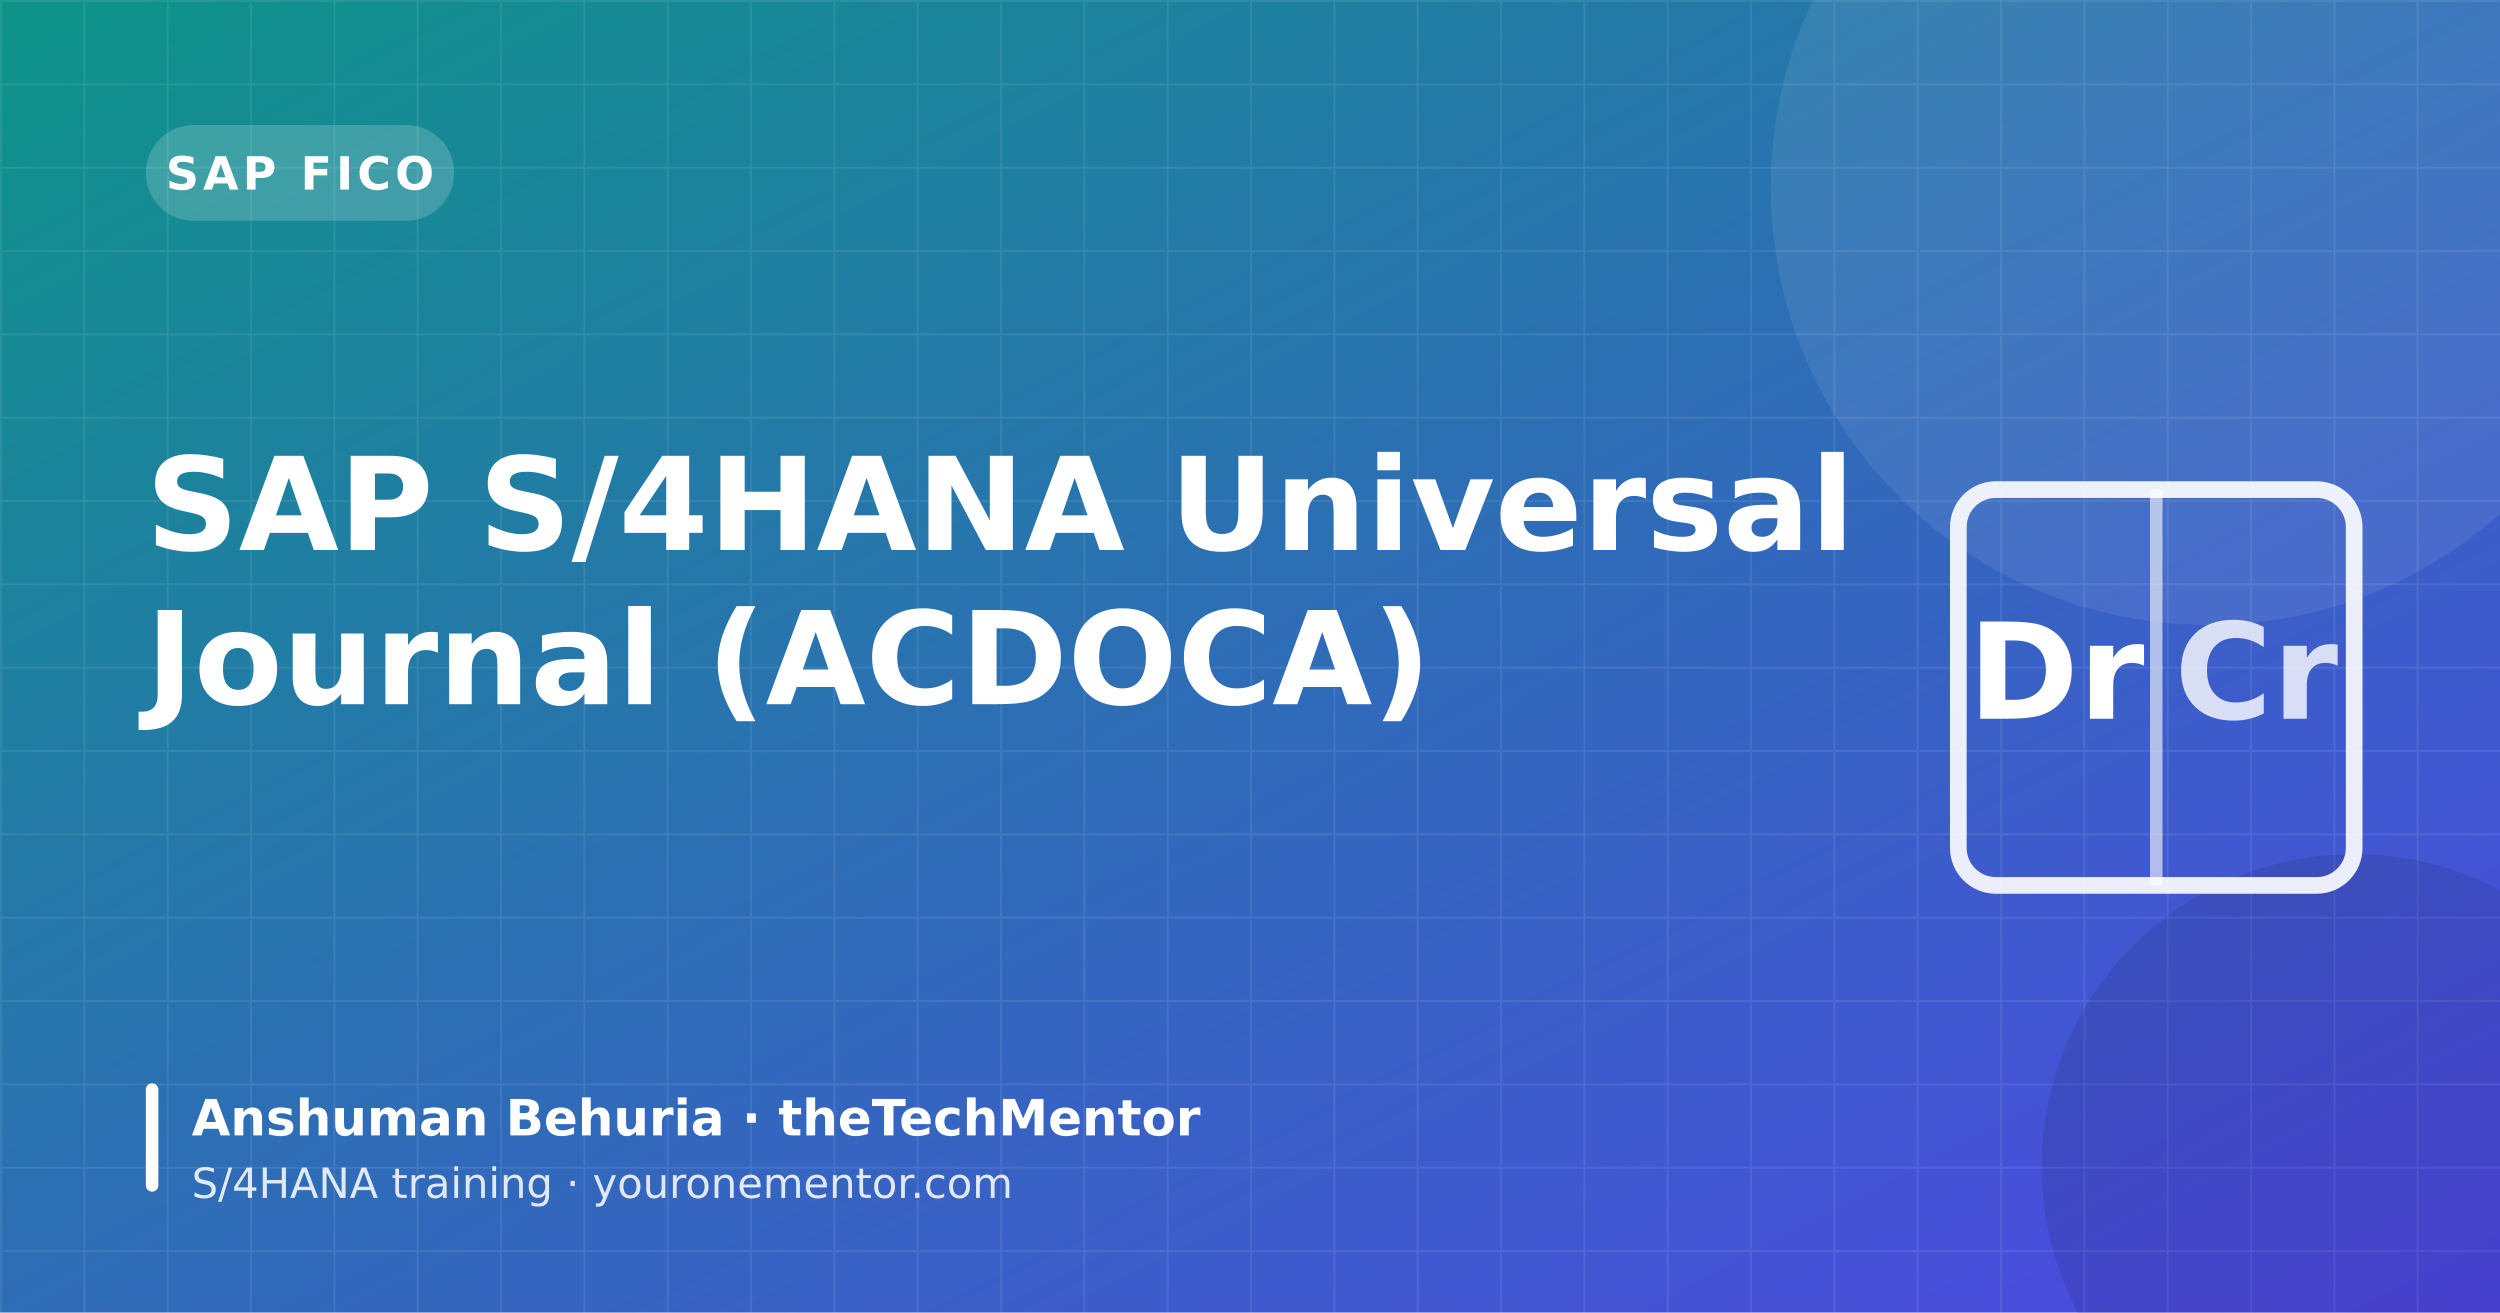
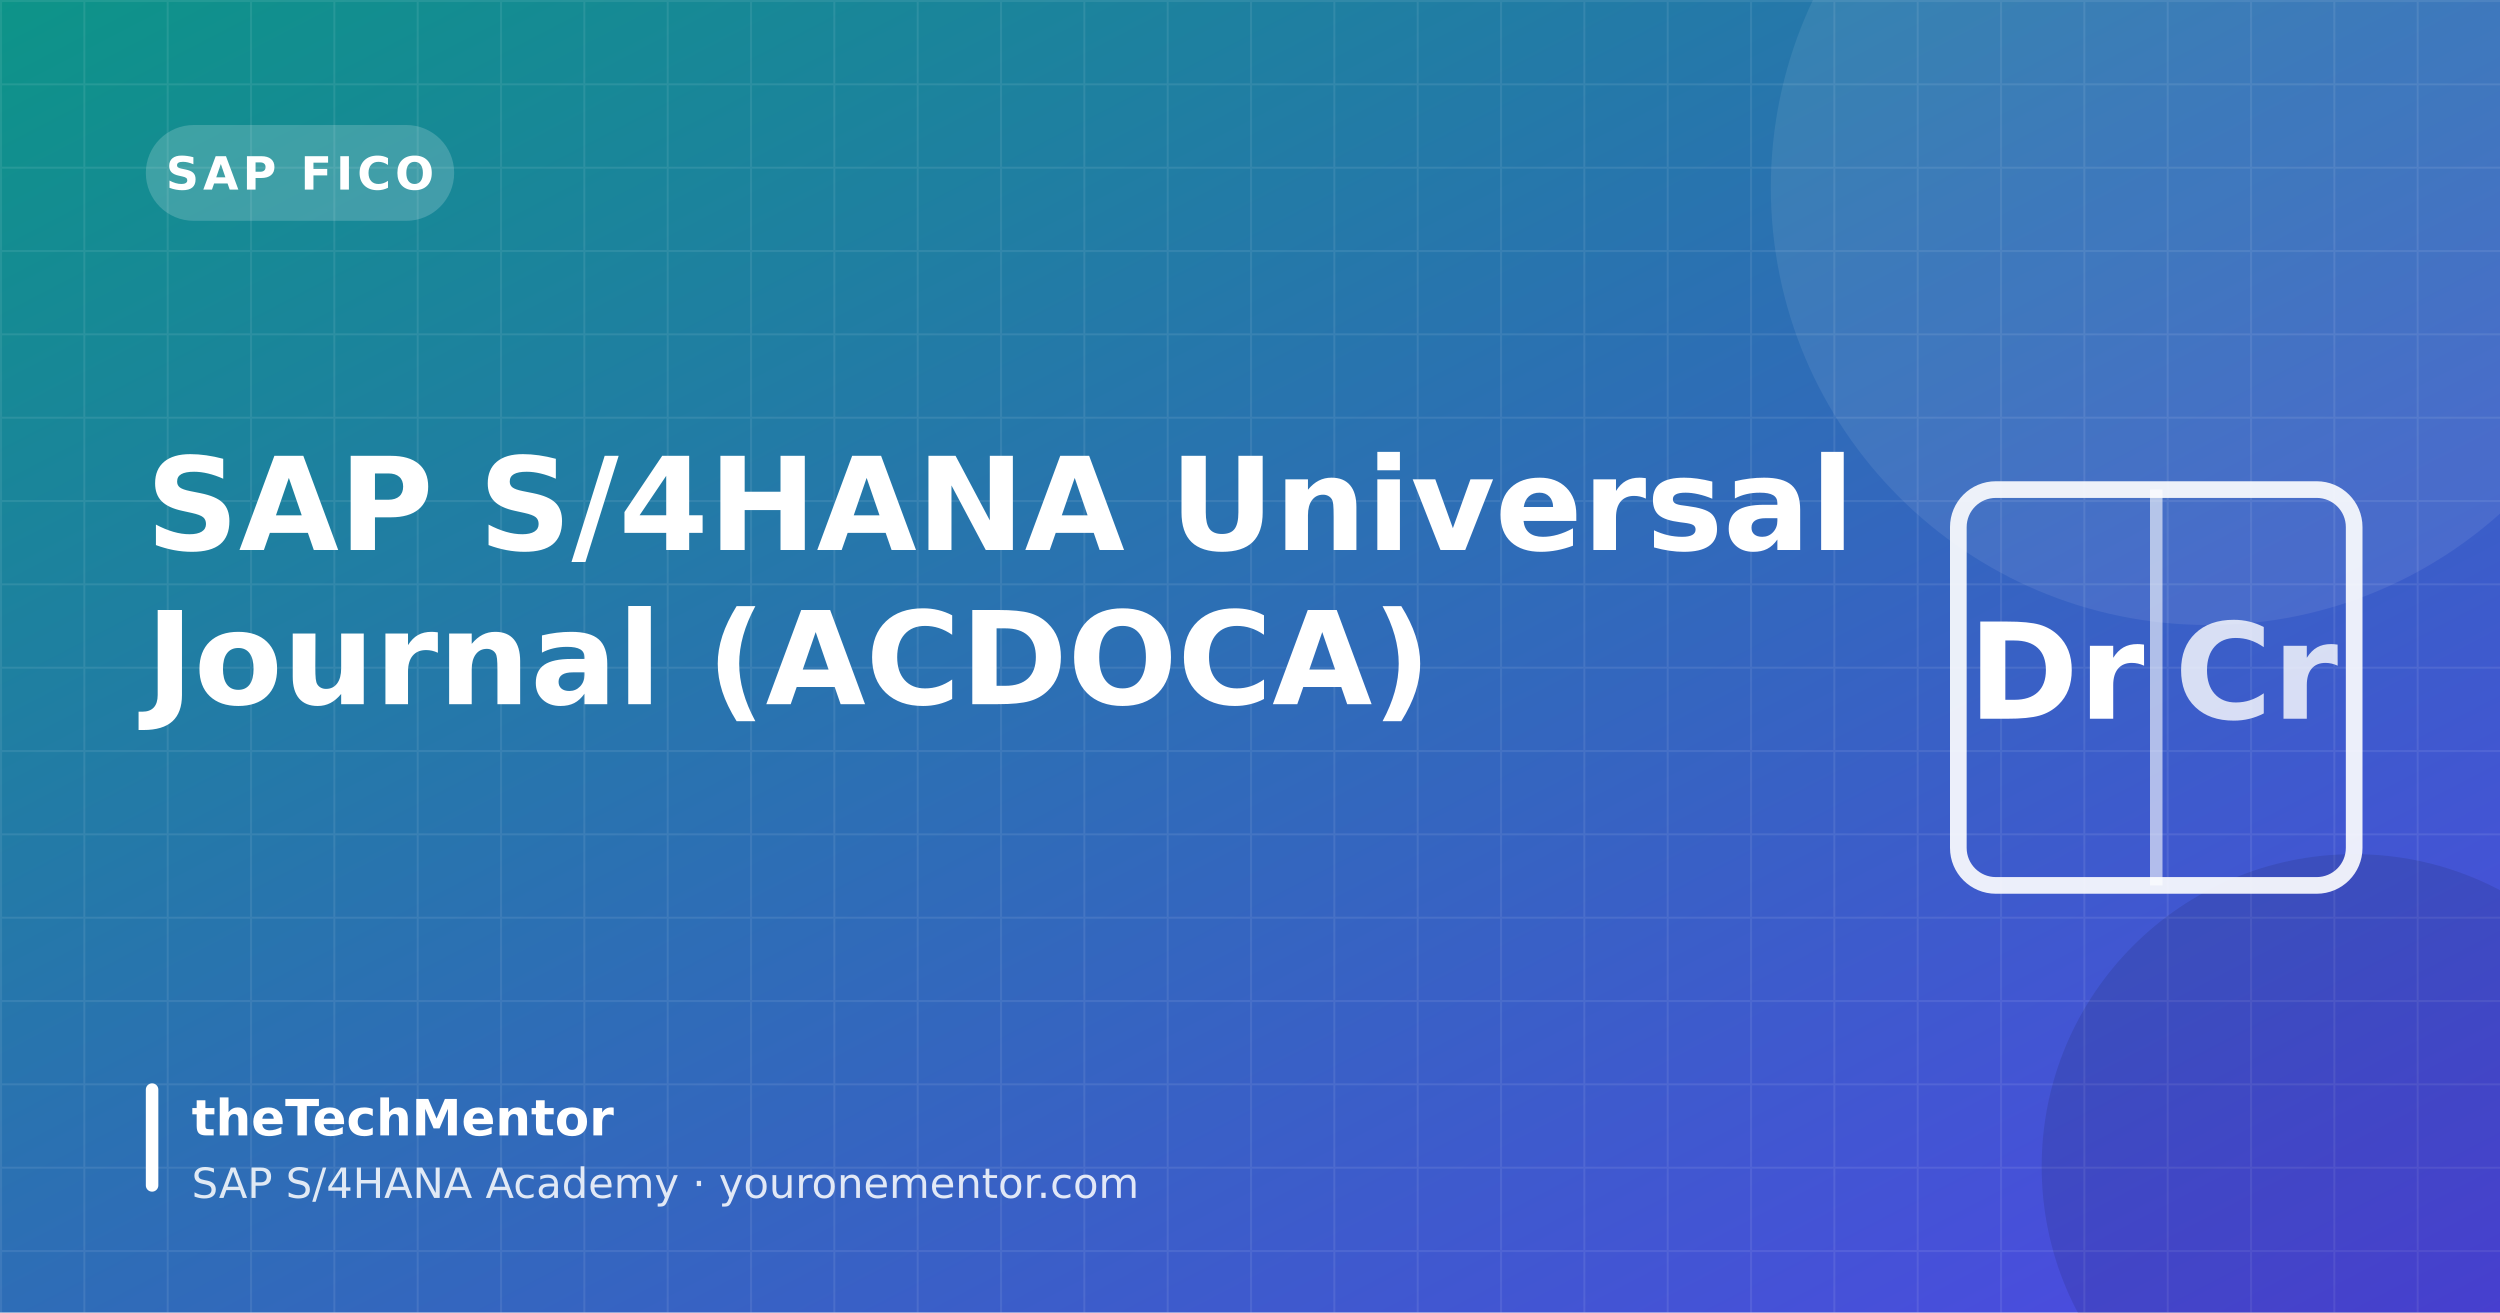
<svg xmlns="http://www.w3.org/2000/svg" width="1200" height="630" viewBox="0 0 1200 630">
  <defs>
    <linearGradient id="bg" x1="0" y1="0" x2="1" y2="1">
      <stop offset="0" stop-color="#0d9488" />
      <stop offset="1" stop-color="#4f46e5" />
    </linearGradient>
    <pattern id="grid" width="40" height="40" patternUnits="userSpaceOnUse">
      <path d="M40 0 H0 V40" fill="none" stroke="#ffffff" stroke-opacity=".08" stroke-width="2" />
    </pattern>
  </defs>
  <rect width="1200" height="630" fill="url(#bg)" />
  <rect width="1200" height="630" fill="url(#grid)" />
  <circle cx="1060" cy="90" r="210" fill="#ffffff" opacity=".08" />
  <circle cx="1130" cy="560" r="150" fill="#000000" opacity=".10" />
  <rect x="70" y="60" width="148" height="46" rx="23" fill="#ffffff" opacity=".18" />
  <text x="144" y="91" font-family="DejaVu Sans, Inter, Arial, sans-serif" font-size="22" font-weight="700" fill="#ffffff" text-anchor="middle" letter-spacing="2">SAP FICO</text>
  <text x="70" y="264" font-family="DejaVu Sans, Inter, Arial, sans-serif" font-size="62" font-weight="800" fill="#ffffff">SAP S/4HANA Universal</text>
  <text x="70" y="338" font-family="DejaVu Sans, Inter, Arial, sans-serif" font-size="62" font-weight="800" fill="#ffffff">Journal (ACDOCA)</text>
  <g transform="translate(905 200)">
    <rect x="35" y="35" width="190" height="190" rx="18" fill="none" stroke="#fff" stroke-width="8" opacity=".9" />
    <line x1="130" y1="35" x2="130" y2="225" stroke="#fff" stroke-width="6" opacity=".6" />
    <text x="82" y="145" font-family="DejaVu Sans, Arial, sans-serif" font-size="64" font-weight="700" fill="#fff" text-anchor="middle">Dr</text>
    <text x="178" y="145" font-family="DejaVu Sans, Arial, sans-serif" font-size="64" font-weight="700" fill="#fff" text-anchor="middle" opacity=".8">Cr</text>
  </g>
  <rect x="70" y="520" width="6" height="52" rx="3" fill="#ffffff" />
-   <text x="92" y="545" font-family="DejaVu Sans, Inter, Arial, sans-serif" font-size="24" font-weight="700" fill="#ffffff">Anshuman Behuria · theTechMentor</text>
-   <text x="92" y="575" font-family="DejaVu Sans, Inter, Arial, sans-serif" font-size="20" fill="#ffffff" opacity=".85">S/4HANA training · youronementor.com</text>
+   <text x="92" y="545" font-family="DejaVu Sans, Inter, Arial, sans-serif" font-size="24" font-weight="700" fill="#ffffff">theTechMentor</text>
+   <text x="92" y="575" font-family="DejaVu Sans, Inter, Arial, sans-serif" font-size="20" fill="#ffffff" opacity=".85">SAP S/4HANA Academy · youronementor.com</text>
</svg>
